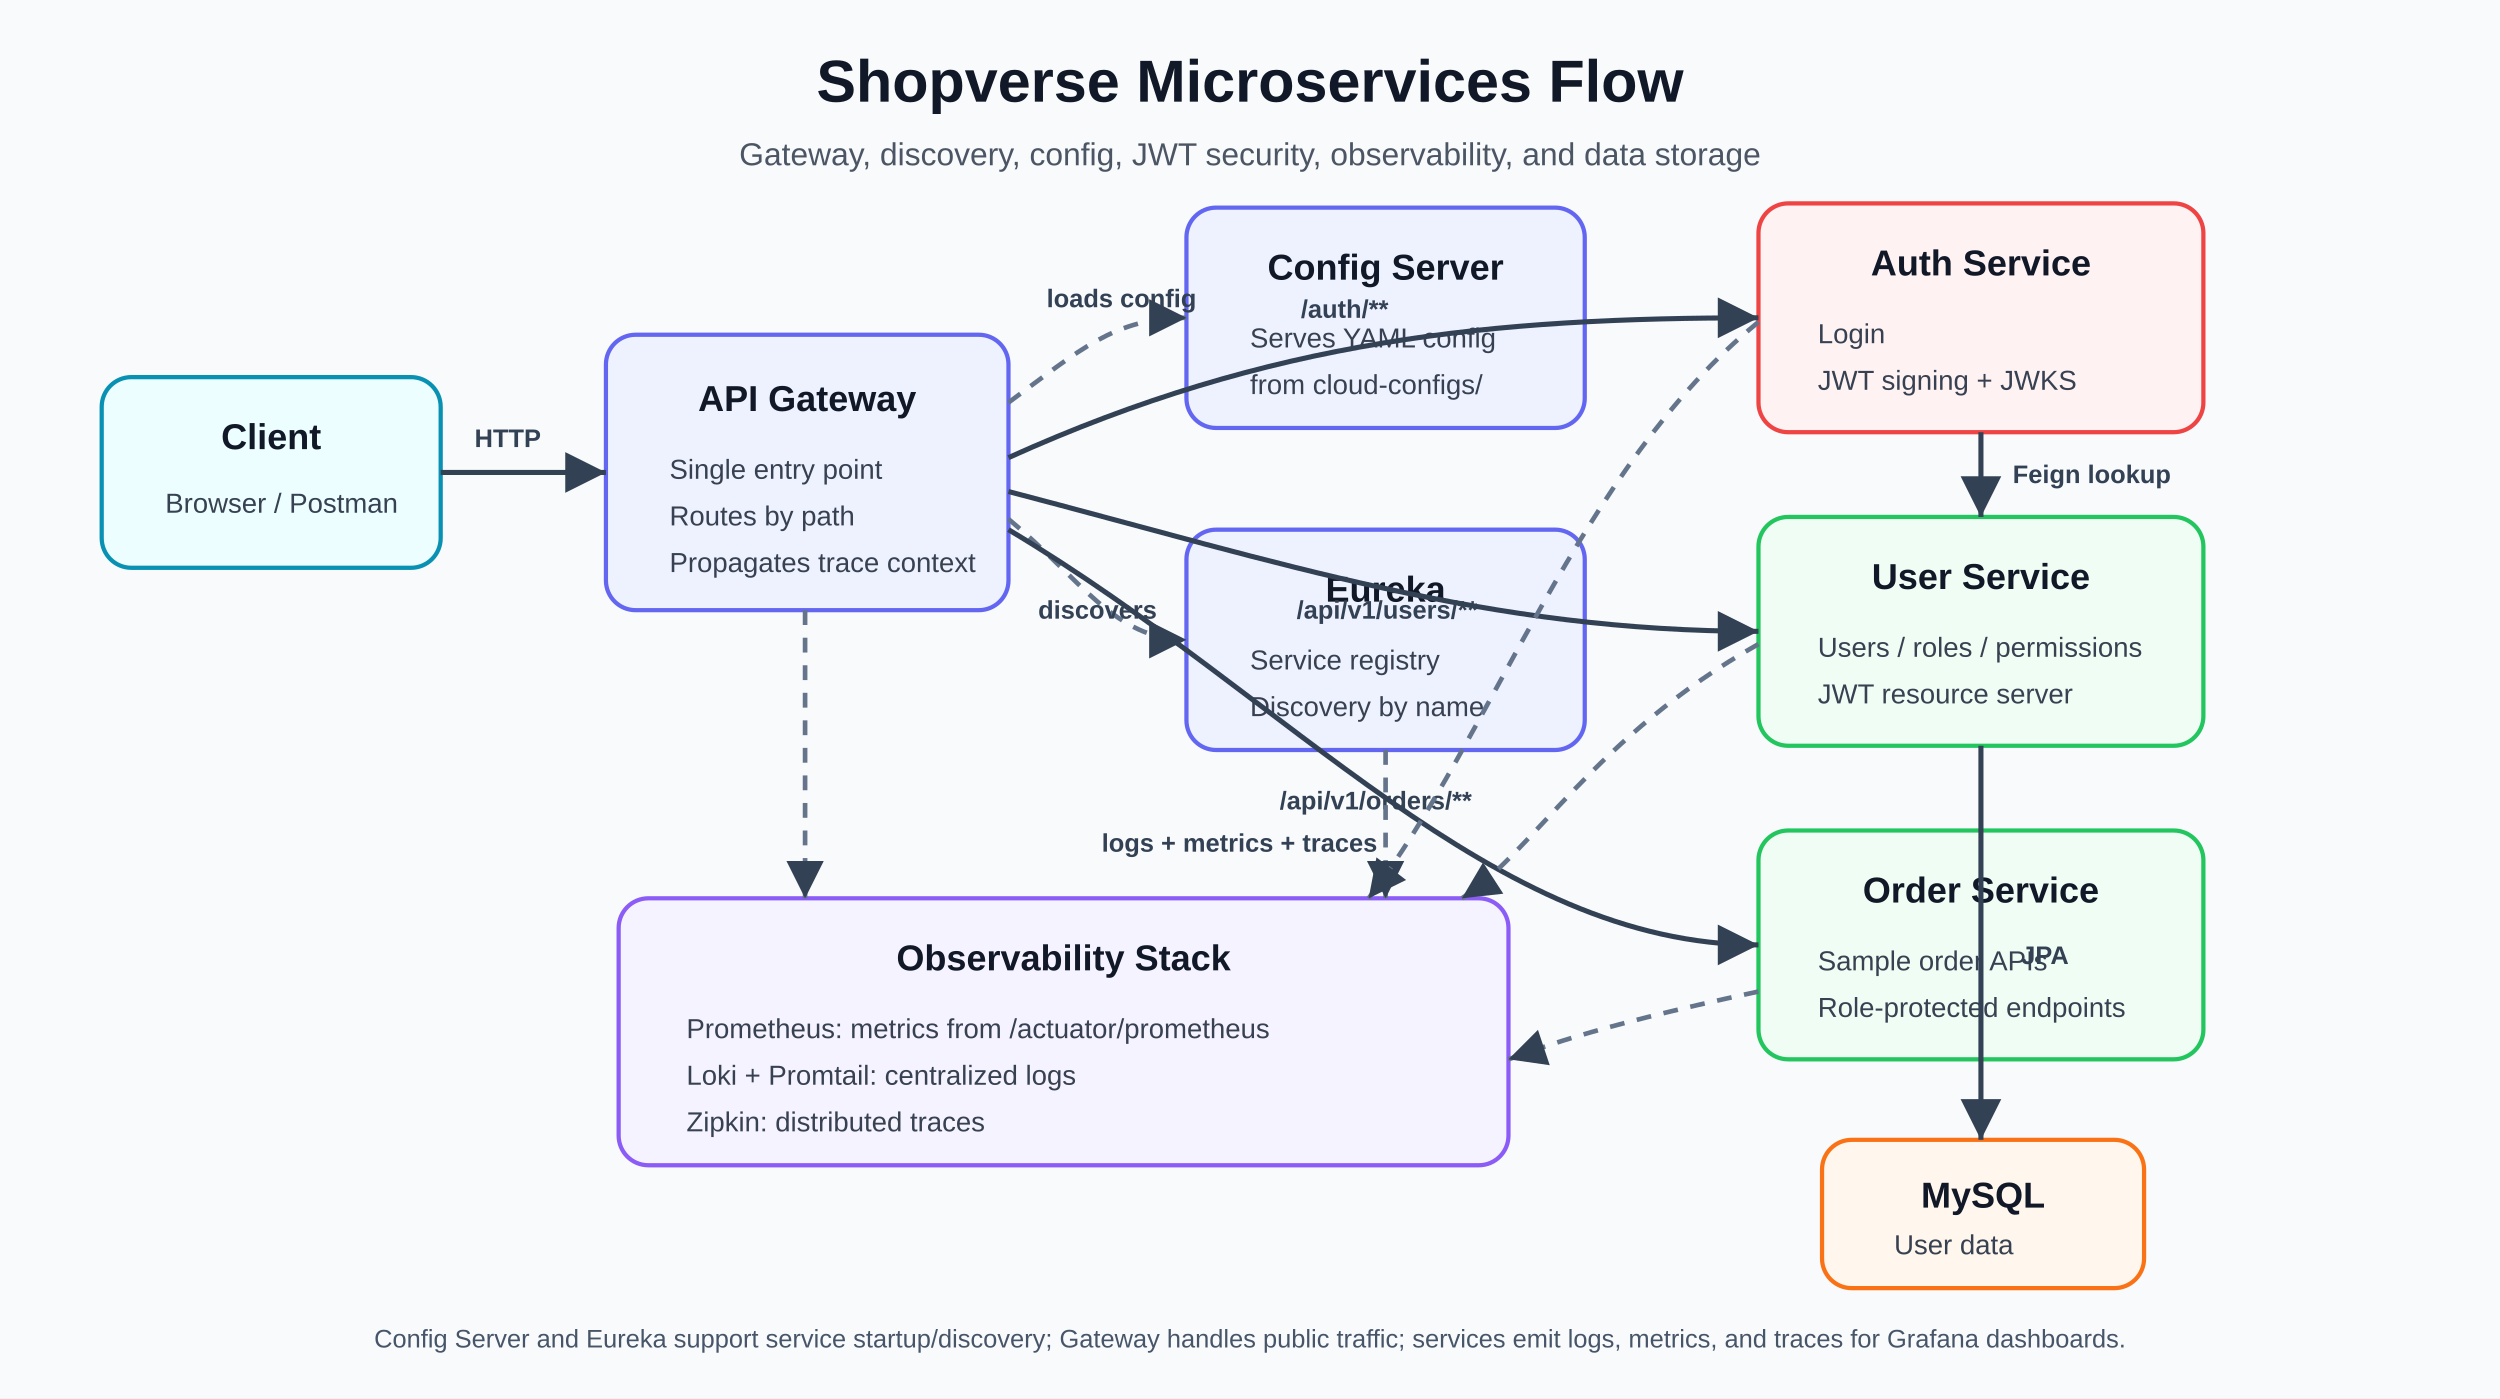
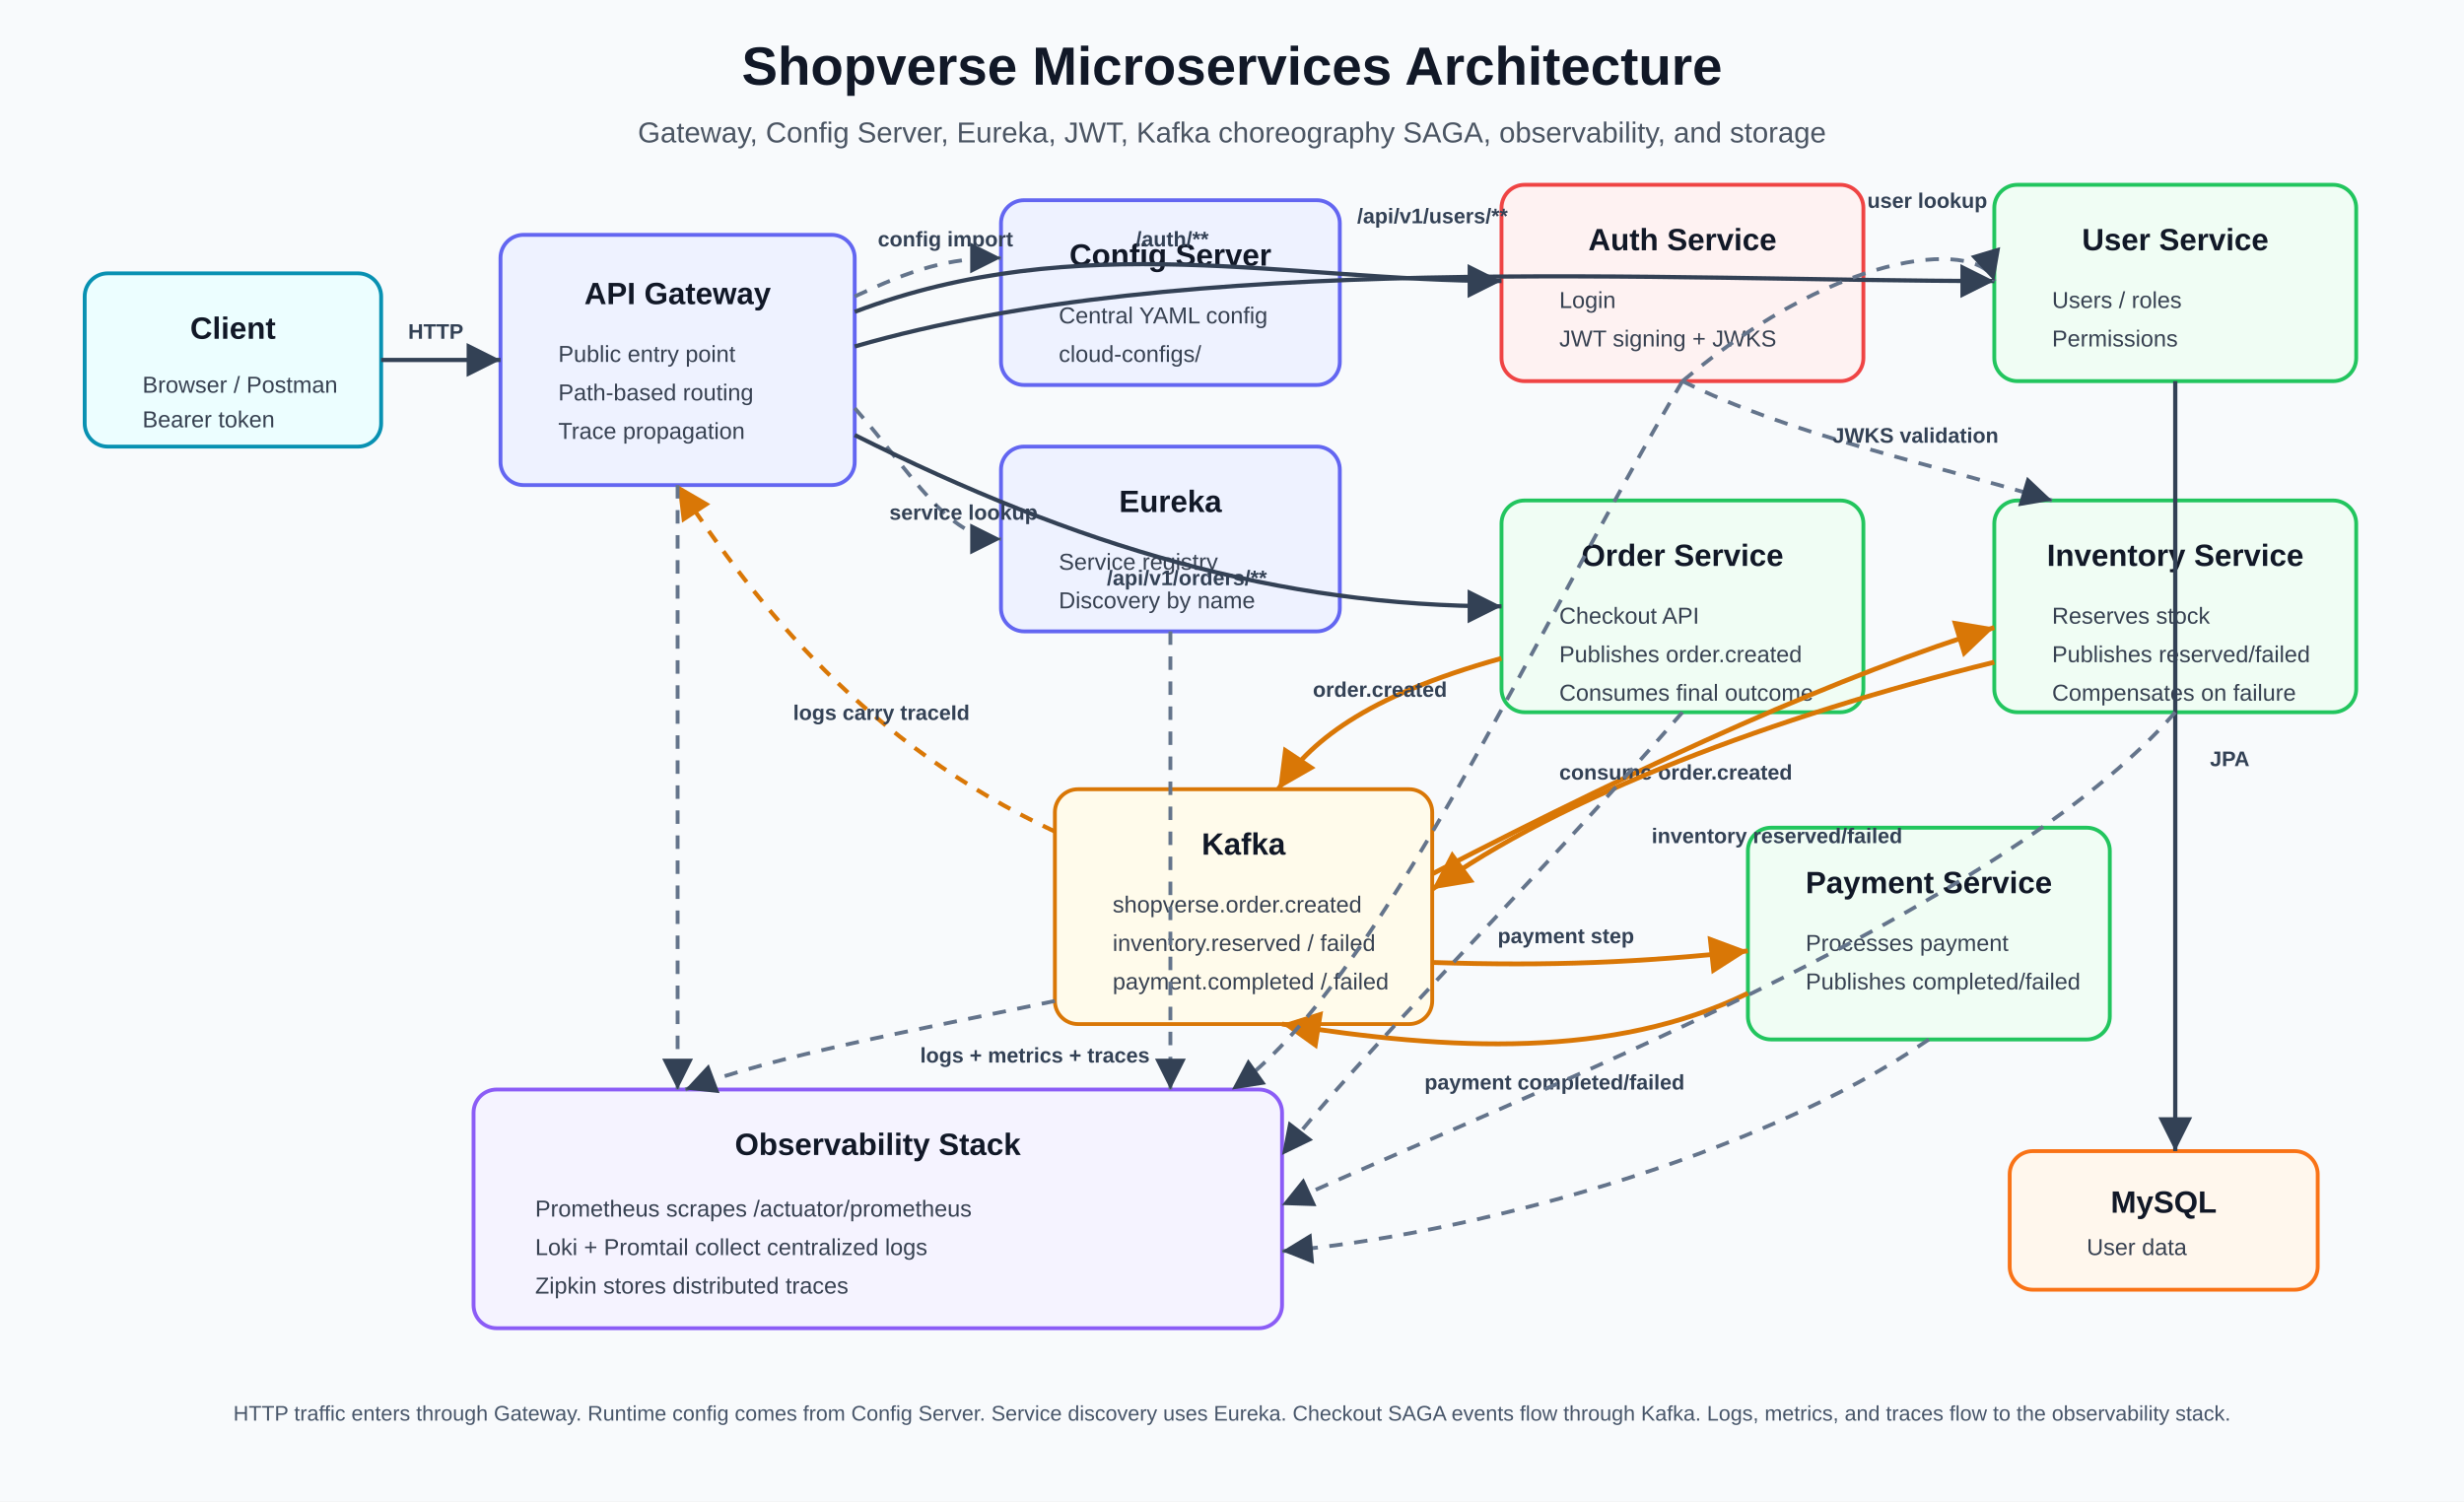
- <svg xmlns="http://www.w3.org/2000/svg" width="1180" height="660" viewBox="0 0 1180 660" fill="none">
-   <rect width="1180" height="660" fill="#F8FAFC" />
-   <text x="590" y="48" text-anchor="middle" font-family="Arial, sans-serif" font-size="28" font-weight="700" fill="#111827">Shopverse Microservices Flow</text>
-   <text x="590" y="78" text-anchor="middle" font-family="Arial, sans-serif" font-size="15" fill="#4B5563">Gateway, discovery, config, JWT security, observability, and data storage</text>
+ <svg xmlns="http://www.w3.org/2000/svg" width="1280" height="780" viewBox="0 0 1280 780" fill="none">
+   <rect width="1280" height="780" fill="#F8FAFC" />
+   <text x="640" y="44" text-anchor="middle" font-family="Arial, sans-serif" font-size="28" font-weight="700" fill="#111827">Shopverse Microservices Architecture</text>
+   <text x="640" y="74" text-anchor="middle" font-family="Arial, sans-serif" font-size="15" fill="#4B5563">Gateway, Config Server, Eureka, JWT, Kafka choreography SAGA, observability, and storage</text>
  <defs>
    <marker id="arrow" markerWidth="12" markerHeight="12" refX="10" refY="6" orient="auto">
      <path d="M2 2L10 6L2 10V2Z" fill="#334155" />
    </marker>
+     <marker id="eventArrow" markerWidth="12" markerHeight="12" refX="10" refY="6" orient="auto">
+       <path d="M2 2L10 6L2 10V2Z" fill="#D97706" />
+     </marker>
    <style>
-       .box { fill:#FFFFFF; stroke:#CBD5E1; stroke-width:2; rx:14; }
-       .client { fill:#ECFEFF; stroke:#0891B2; stroke-width:2; rx:14; }
-       .core { fill:#EEF2FF; stroke:#6366F1; stroke-width:2; rx:14; }
-       .svc { fill:#F0FDF4; stroke:#22C55E; stroke-width:2; rx:14; }
-       .sec { fill:#FEF2F2; stroke:#EF4444; stroke-width:2; rx:14; }
-       .data { fill:#FFF7ED; stroke:#F97316; stroke-width:2; rx:14; }
-       .obs { fill:#F5F3FF; stroke:#8B5CF6; stroke-width:2; rx:14; }
-       .title { font-family:Arial, sans-serif; font-size:17px; font-weight:700; fill:#111827; }
-       .body { font-family:Arial, sans-serif; font-size:13px; fill:#374151; }
-       .small { font-family:Arial, sans-serif; font-size:12px; fill:#475569; }
-       .label { font-family:Arial, sans-serif; font-size:12px; font-weight:700; fill:#334155; }
-       .arrow { stroke:#334155; stroke-width:2.4; marker-end:url(#arrow); }
-       .dash { stroke:#64748B; stroke-width:2.2; stroke-dasharray:7 6; marker-end:url(#arrow); }
+       .client { fill:#ECFEFF; stroke:#0891B2; stroke-width:2; rx:12; }
+       .core { fill:#EEF2FF; stroke:#6366F1; stroke-width:2; rx:12; }
+       .svc { fill:#F0FDF4; stroke:#22C55E; stroke-width:2; rx:12; }
+       .sec { fill:#FEF2F2; stroke:#EF4444; stroke-width:2; rx:12; }
+       .data { fill:#FFF7ED; stroke:#F97316; stroke-width:2; rx:12; }
+       .event { fill:#FFFBEB; stroke:#D97706; stroke-width:2; rx:12; }
+       .obs { fill:#F5F3FF; stroke:#8B5CF6; stroke-width:2; rx:12; }
+       .title { font-family:Arial, sans-serif; font-size:16px; font-weight:700; fill:#111827; }
+       .body { font-family:Arial, sans-serif; font-size:12px; fill:#374151; }
+       .small { font-family:Arial, sans-serif; font-size:11px; fill:#475569; }
+       .label { font-family:Arial, sans-serif; font-size:11px; font-weight:700; fill:#334155; }
+       .arrow { stroke:#334155; stroke-width:2.2; marker-end:url(#arrow); }
+       .dash { stroke:#64748B; stroke-width:2; stroke-dasharray:7 6; marker-end:url(#arrow); }
+       .eventLine { stroke:#D97706; stroke-width:2.5; marker-end:url(#eventArrow); }
+       .eventDash { stroke:#D97706; stroke-width:2.2; stroke-dasharray:7 6; marker-end:url(#eventArrow); }
    </style>
  </defs>
-   <rect x="48" y="178" width="160" height="90" class="client" />
-   <text x="128" y="212" text-anchor="middle" class="title">Client</text>
-   <text x="78" y="242" class="body">Browser / Postman</text>
-   <rect x="286" y="158" width="190" height="130" class="core" />
-   <text x="381" y="194" text-anchor="middle" class="title">API Gateway</text>
-   <text x="316" y="226" class="body">Single entry point</text>
-   <text x="316" y="248" class="body">Routes by path</text>
-   <text x="316" y="270" class="body">Propagates trace context</text>
-   <rect x="560" y="98" width="188" height="104" class="core" />
-   <text x="654" y="132" text-anchor="middle" class="title">Config Server</text>
-   <text x="590" y="164" class="body">Serves YAML config</text>
-   <text x="590" y="186" class="body">from cloud-configs/</text>
-   <rect x="560" y="250" width="188" height="104" class="core" />
-   <text x="654" y="284" text-anchor="middle" class="title">Eureka</text>
-   <text x="590" y="316" class="body">Service registry</text>
-   <text x="590" y="338" class="body">Discovery by name</text>
-   <rect x="830" y="96" width="210" height="108" class="sec" />
-   <text x="935" y="130" text-anchor="middle" class="title">Auth Service</text>
-   <text x="858" y="162" class="body">Login</text>
-   <text x="858" y="184" class="body">JWT signing + JWKS</text>
-   <rect x="830" y="244" width="210" height="108" class="svc" />
-   <text x="935" y="278" text-anchor="middle" class="title">User Service</text>
-   <text x="858" y="310" class="body">Users / roles / permissions</text>
-   <text x="858" y="332" class="body">JWT resource server</text>
-   <rect x="830" y="392" width="210" height="108" class="svc" />
-   <text x="935" y="426" text-anchor="middle" class="title">Order Service</text>
-   <text x="858" y="458" class="body">Sample order APIs</text>
-   <text x="858" y="480" class="body">Role-protected endpoints</text>
-   <rect x="860" y="538" width="152" height="70" class="data" />
-   <text x="936" y="570" text-anchor="middle" class="title">MySQL</text>
-   <text x="894" y="592" class="body">User data</text>
-   <rect x="292" y="424" width="420" height="126" class="obs" />
-   <text x="502" y="458" text-anchor="middle" class="title">Observability Stack</text>
-   <text x="324" y="490" class="body">Prometheus: metrics from /actuator/prometheus</text>
-   <text x="324" y="512" class="body">Loki + Promtail: centralized logs</text>
-   <text x="324" y="534" class="body">Zipkin: distributed traces</text>
-   <path d="M208 223H286" class="arrow" />
-   <text x="224" y="211" class="label">HTTP</text>
-   <path d="M476 190C510 165 526 150 560 150" class="dash" />
-   <text x="494" y="145" class="label">loads config</text>
-   <path d="M476 245C510 273 526 302 560 302" class="dash" />
-   <text x="490" y="292" class="label">discovers</text>
-   <path d="M476 216C600 160 704 150 830 150" class="arrow" />
-   <text x="614" y="150" class="label">/auth/**</text>
-   <path d="M476 232C606 266 702 298 830 298" class="arrow" />
-   <text x="612" y="292" class="label">/api/v1/users/**</text>
-   <path d="M476 250C610 330 704 446 830 446" class="arrow" />
-   <text x="604" y="382" class="label">/api/v1/orders/**</text>
-   <path d="M935 204V244" class="arrow" />
-   <text x="950" y="228" class="label">Feign lookup</text>
-   <path d="M935 352V538" class="arrow" />
-   <text x="954" y="455" class="label">JPA</text>
-   <path d="M380 288V424" class="dash" />
-   <path d="M654 354V424" class="dash" />
-   <path d="M830 468C746 486 724 496 712 500" class="dash" />
-   <path d="M830 304C752 348 724 402 690 424" class="dash" />
-   <path d="M830 152C746 220 704 348 646 424" class="dash" />
-   <text x="520" y="402" class="label">logs + metrics + traces</text>
-   <text x="590" y="636" text-anchor="middle" class="small">Config Server and Eureka support service startup/discovery; Gateway handles public traffic; services emit logs, metrics, and traces for Grafana dashboards.</text>
+   <rect x="44" y="142" width="154" height="90" class="client" />
+   <text x="121" y="176" text-anchor="middle" class="title">Client</text>
+   <text x="74" y="204" class="body">Browser / Postman</text>
+   <text x="74" y="222" class="body">Bearer token</text>
+   <rect x="260" y="122" width="184" height="130" class="core" />
+   <text x="352" y="158" text-anchor="middle" class="title">API Gateway</text>
+   <text x="290" y="188" class="body">Public entry point</text>
+   <text x="290" y="208" class="body">Path-based routing</text>
+   <text x="290" y="228" class="body">Trace propagation</text>
+   <rect x="520" y="104" width="176" height="96" class="core" />
+   <text x="608" y="138" text-anchor="middle" class="title">Config Server</text>
+   <text x="550" y="168" class="body">Central YAML config</text>
+   <text x="550" y="188" class="body">cloud-configs/</text>
+   <rect x="520" y="232" width="176" height="96" class="core" />
+   <text x="608" y="266" text-anchor="middle" class="title">Eureka</text>
+   <text x="550" y="296" class="body">Service registry</text>
+   <text x="550" y="316" class="body">Discovery by name</text>
+   <rect x="780" y="96" width="188" height="102" class="sec" />
+   <text x="874" y="130" text-anchor="middle" class="title">Auth Service</text>
+   <text x="810" y="160" class="body">Login</text>
+   <text x="810" y="180" class="body">JWT signing + JWKS</text>
+   <rect x="1036" y="96" width="188" height="102" class="svc" />
+   <text x="1130" y="130" text-anchor="middle" class="title">User Service</text>
+   <text x="1066" y="160" class="body">Users / roles</text>
+   <text x="1066" y="180" class="body">Permissions</text>
+   <rect x="780" y="260" width="188" height="110" class="svc" />
+   <text x="874" y="294" text-anchor="middle" class="title">Order Service</text>
+   <text x="810" y="324" class="body">Checkout API</text>
+   <text x="810" y="344" class="body">Publishes order.created</text>
+   <text x="810" y="364" class="body">Consumes final outcome</text>
+   <rect x="1036" y="260" width="188" height="110" class="svc" />
+   <text x="1130" y="294" text-anchor="middle" class="title">Inventory Service</text>
+   <text x="1066" y="324" class="body">Reserves stock</text>
+   <text x="1066" y="344" class="body">Publishes reserved/failed</text>
+   <text x="1066" y="364" class="body">Compensates on failure</text>
+   <rect x="908" y="430" width="188" height="110" class="svc" />
+   <text x="1002" y="464" text-anchor="middle" class="title">Payment Service</text>
+   <text x="938" y="494" class="body">Processes payment</text>
+   <text x="938" y="514" class="body">Publishes completed/failed</text>
+   <rect x="548" y="410" width="196" height="122" class="event" />
+   <text x="646" y="444" text-anchor="middle" class="title">Kafka</text>
+   <text x="578" y="474" class="body">shopverse.order.created</text>
+   <text x="578" y="494" class="body">inventory.reserved / failed</text>
+   <text x="578" y="514" class="body">payment.completed / failed</text>
+   <rect x="1044" y="598" width="160" height="72" class="data" />
+   <text x="1124" y="630" text-anchor="middle" class="title">MySQL</text>
+   <text x="1084" y="652" class="body">User data</text>
+   <rect x="246" y="566" width="420" height="124" class="obs" />
+   <text x="456" y="600" text-anchor="middle" class="title">Observability Stack</text>
+   <text x="278" y="632" class="body">Prometheus scrapes /actuator/prometheus</text>
+   <text x="278" y="652" class="body">Loki + Promtail collect centralized logs</text>
+   <text x="278" y="672" class="body">Zipkin stores distributed traces</text>
+   <path d="M198 187H260" class="arrow" />
+   <text x="212" y="176" class="label">HTTP</text>
+   <path d="M444 154C474 140 492 134 520 134" class="dash" />
+   <text x="456" y="128" class="label">config import</text>
+   <path d="M444 212C474 246 492 280 520 280" class="dash" />
+   <text x="462" y="270" class="label">service lookup</text>
+   <path d="M444 162C560 118 670 146 780 146" class="arrow" />
+   <text x="590" y="128" class="label">/auth/**</text>
+   <path d="M444 180C616 130 866 146 1036 146" class="arrow" />
+   <text x="705" y="116" class="label">/api/v1/users/**</text>
+   <path d="M444 226C560 284 664 315 780 315" class="arrow" />
+   <text x="575" y="304" class="label">/api/v1/orders/**</text>
+   <path d="M874 198C930 226 1000 240 1066 260" class="dash" />
+   <text x="952" y="230" class="label">JWKS validation</text>
+   <path d="M874 198C960 126 1030 126 1036 146" class="dash" />
+   <text x="970" y="108" class="label">user lookup</text>
+   <path d="M1130 198V598" class="arrow" />
+   <text x="1148" y="398" class="label">JPA</text>
+   <path d="M780 342C708 362 680 386 664 410" class="eventLine" />
+   <text x="682" y="362" class="label">order.created</text>
+   <path d="M744 454C860 394 958 350 1036 326" class="eventLine" />
+   <text x="810" y="405" class="label">consume order.created</text>
+   <path d="M1036 344C922 372 810 414 744 462" class="eventLine" />
+   <text x="858" y="438" class="label">inventory reserved/failed</text>
+   <path d="M744 500C806 502 852 500 908 494" class="eventLine" />
+   <text x="778" y="490" class="label">payment step</text>
+   <path d="M908 516C838 550 754 546 666 532" class="eventLine" />
+   <text x="740" y="566" class="label">payment completed/failed</text>
+   <path d="M548 432C450 386 394 316 352 252" class="eventDash" />
+   <text x="412" y="374" class="label">logs carry traceId</text>
+   <path d="M548 520C472 536 404 548 356 566" class="dash" />
+   <path d="M352 252V566" class="dash" />
+   <path d="M608 328V566" class="dash" />
+   <path d="M874 370C794 462 706 548 666 600" class="dash" />
+   <path d="M1130 370C1040 474 788 570 666 626" class="dash" />
+   <path d="M1002 540C912 602 760 642 666 650" class="dash" />
+   <path d="M874 198C796 330 716 512 640 566" class="dash" />
+   <text x="478" y="552" class="label">logs + metrics + traces</text>
+   <text x="640" y="738" text-anchor="middle" class="small">HTTP traffic enters through Gateway. Runtime config comes from Config Server. Service discovery uses Eureka. Checkout SAGA events flow through Kafka. Logs, metrics, and traces flow to the observability stack.</text>
</svg>
